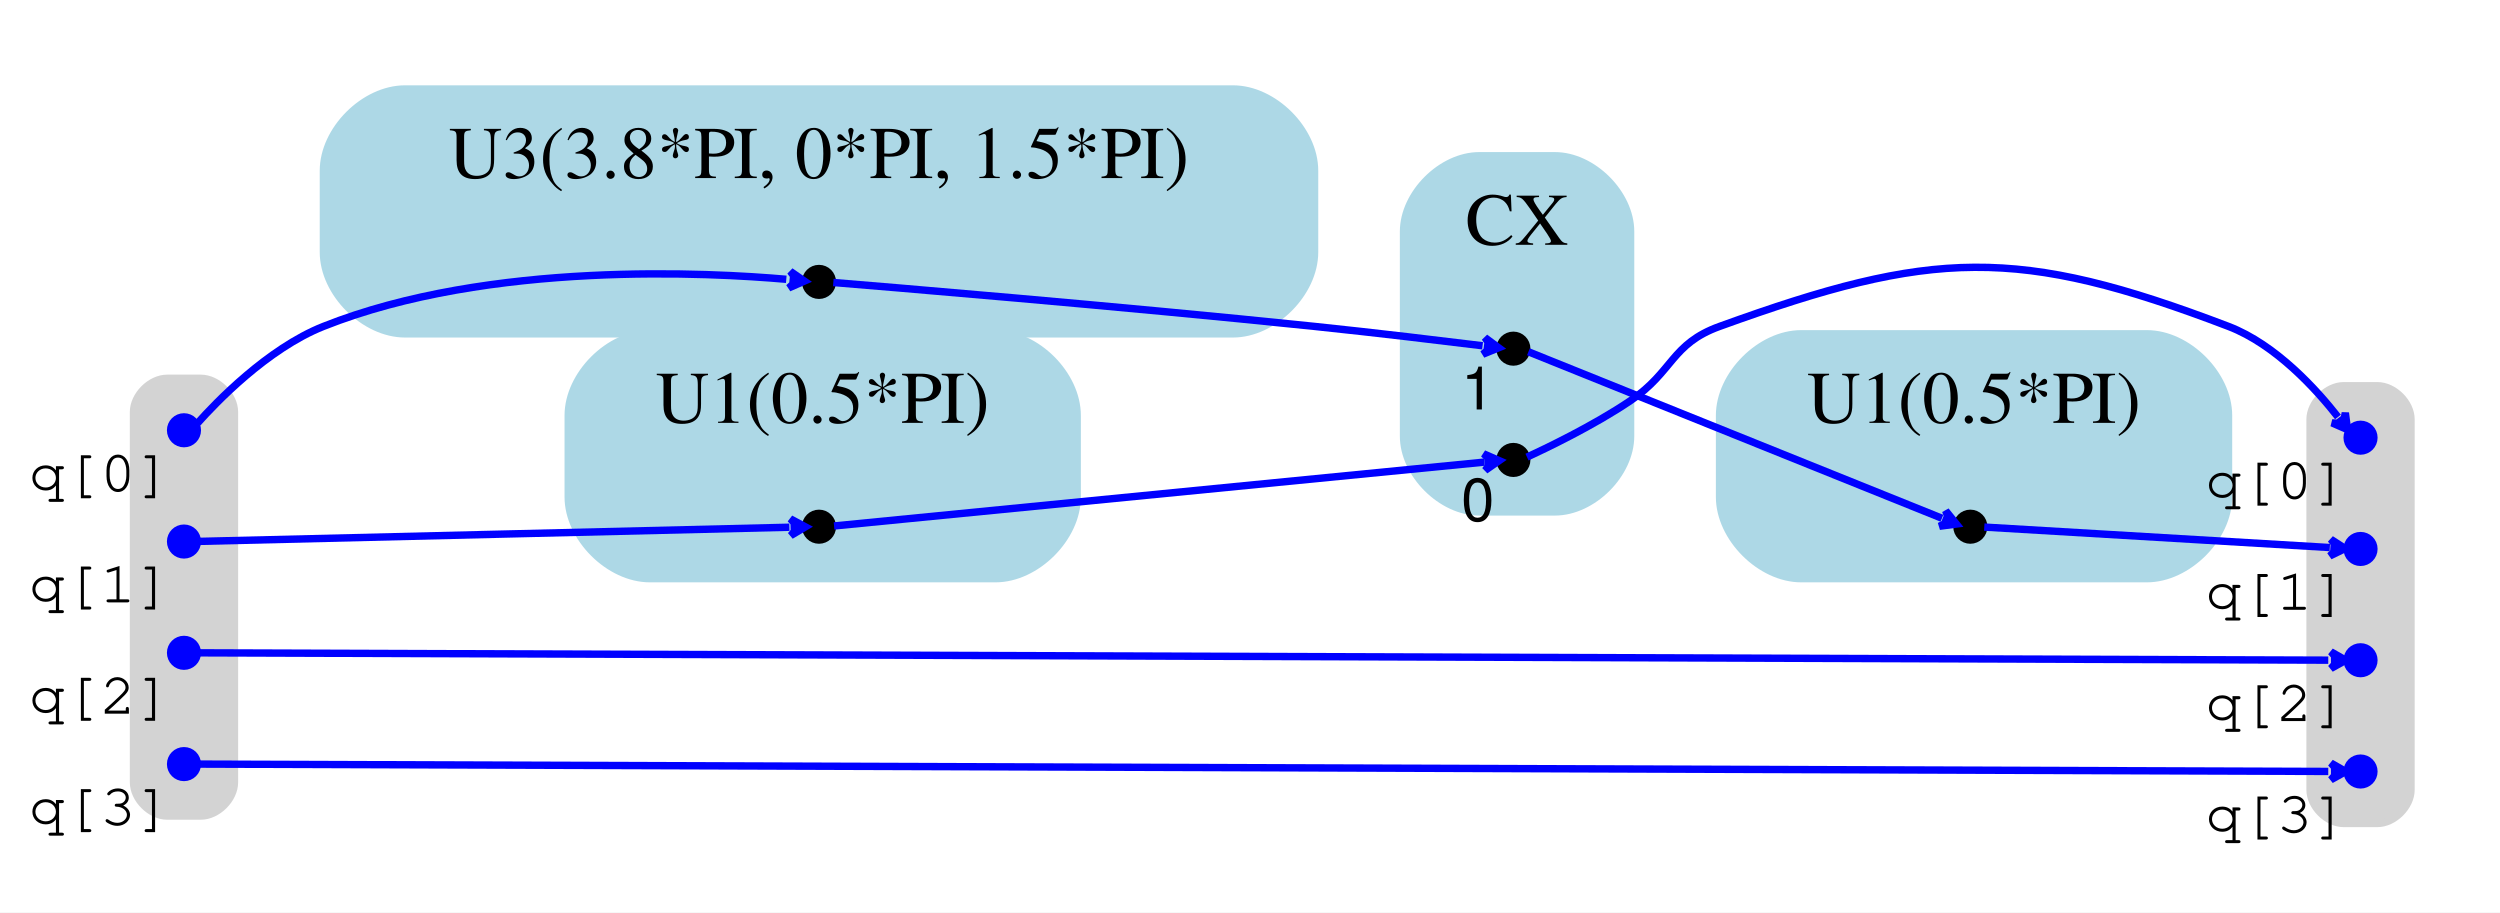
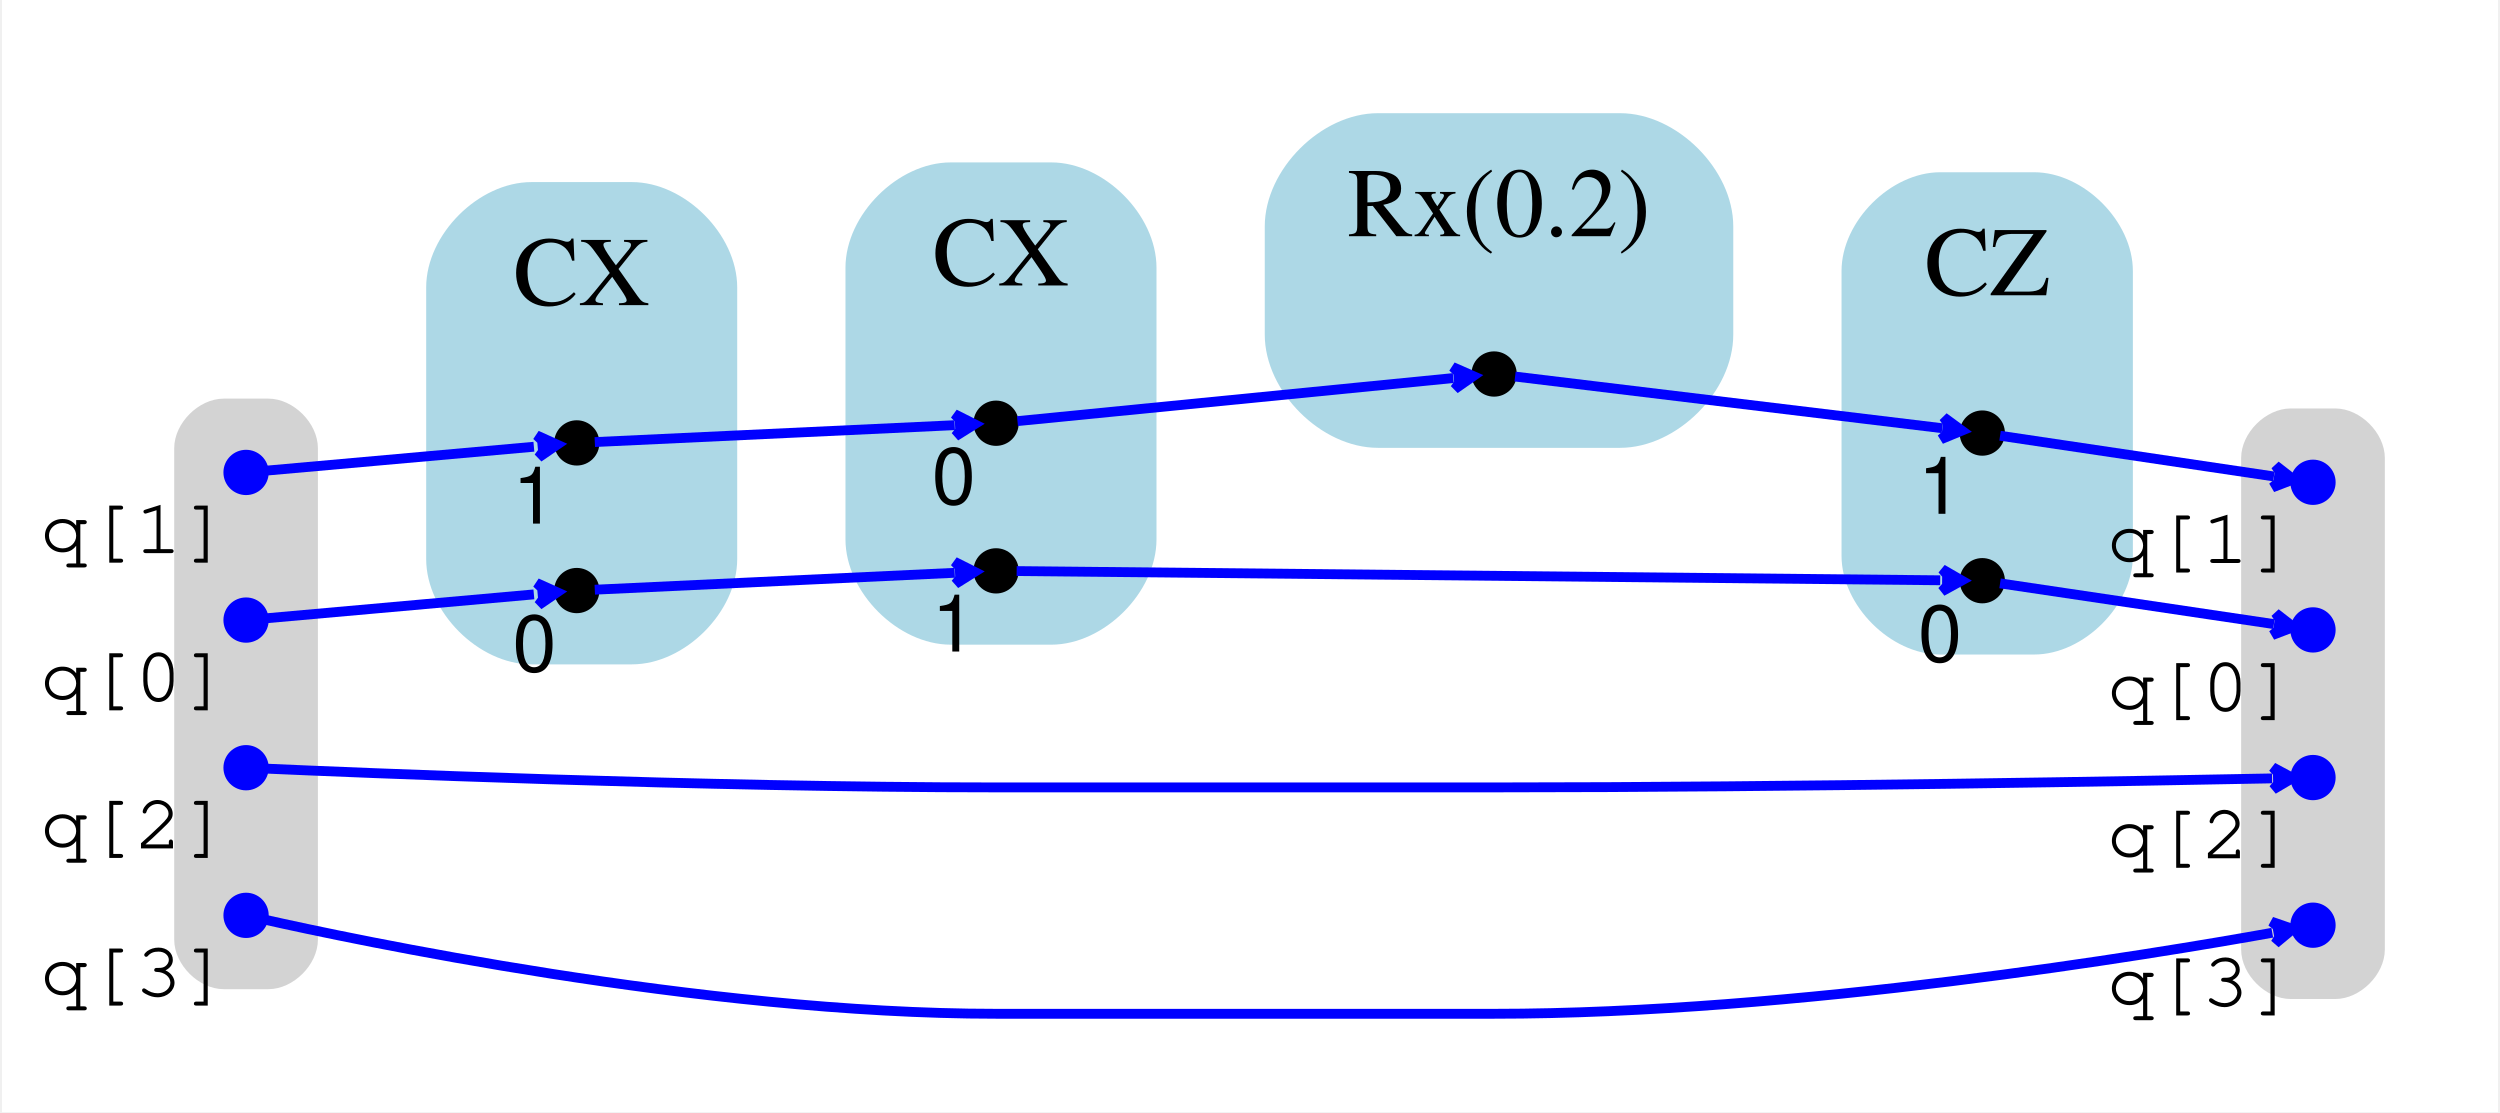
- <svg xmlns="http://www.w3.org/2000/svg" width="337pt" height="123pt" viewBox="0.00 0.00 337.00 123.00">
-   <g id="graph0" class="graph" transform="scale(1 1) rotate(0) translate(4 119)">
-     <polygon fill="white" stroke="transparent" points="-4,4 -4,-119 333,-119 333,4 -4,4" />
+ <svg xmlns="http://www.w3.org/2000/svg" width="254pt" height="113pt" viewBox="0.00 0.00 253.60 113.00">
+   <g id="graph0" class="graph" transform="scale(1 1) rotate(0) translate(4 109)">
+     <polygon fill="#ffffff" stroke="transparent" points="-4,4 -4,-109 249.6,-109 249.6,4 -4,4" />
    <g id="clust1" class="cluster">
-       <path fill="lightgrey" stroke="lightgrey" d="M18.53,-9C18.53,-9 23.07,-9 23.07,-9 25.33,-9 27.6,-11.27 27.6,-13.53 27.6,-13.53 27.6,-63.47 27.6,-63.47 27.6,-65.73 25.33,-68 23.07,-68 23.07,-68 18.53,-68 18.53,-68 16.27,-68 14,-65.73 14,-63.47 14,-63.47 14,-13.53 14,-13.53 14,-11.27 16.27,-9 18.53,-9" />
+       <path fill="#d3d3d3" stroke="#d3d3d3" d="M18.533,-9C18.533,-9 23.067,-9 23.067,-9 25.333,-9 27.6,-11.267 27.6,-13.533 27.6,-13.533 27.6,-63.467 27.6,-63.467 27.6,-65.733 25.333,-68 23.067,-68 23.067,-68 18.533,-68 18.533,-68 16.267,-68 14,-65.733 14,-63.467 14,-63.467 14,-13.533 14,-13.533 14,-11.267 16.267,-9 18.533,-9" />
    </g>
    <g id="clust3" class="cluster">
-       <path fill="lightgrey" stroke="lightgrey" d="M311.93,-8C311.93,-8 316.47,-8 316.47,-8 318.73,-8 321,-10.27 321,-12.53 321,-12.53 321,-62.47 321,-62.47 321,-64.73 318.73,-67 316.47,-67 316.47,-67 311.93,-67 311.93,-67 309.67,-67 307.4,-64.73 307.4,-62.47 307.4,-62.47 307.4,-12.53 307.4,-12.53 307.4,-10.27 309.67,-8 311.93,-8" />
+       <path fill="#d3d3d3" stroke="#d3d3d3" d="M228.533,-8C228.533,-8 233.067,-8 233.067,-8 235.333,-8 237.6,-10.267 237.6,-12.533 237.6,-12.533 237.6,-62.467 237.6,-62.467 237.6,-64.733 235.333,-67 233.067,-67 233.067,-67 228.533,-67 228.533,-67 226.267,-67 224,-64.733 224,-62.467 224,-62.467 224,-12.533 224,-12.533 224,-10.267 226.267,-8 228.533,-8" />
    </g>
    <g id="clust5" class="cluster">
-       <path fill="lightblue" stroke="lightblue" d="M195.4,-50C195.4,-50 205.6,-50 205.6,-50 210.7,-50 215.8,-55.1 215.8,-60.2 215.8,-60.2 215.8,-87.8 215.8,-87.8 215.8,-92.9 210.7,-98 205.6,-98 205.6,-98 195.4,-98 195.4,-98 190.3,-98 185.2,-92.9 185.2,-87.8 185.2,-87.8 185.2,-60.2 185.2,-60.2 185.2,-55.1 190.3,-50 195.4,-50" />
-       <text text-anchor="middle" x="200.5" y="-86" font-family="Times,serif" font-size="10.00">CX</text>
+       <path fill="#add8e6" stroke="#add8e6" d="M49.8,-42C49.8,-42 60,-42 60,-42 65.1,-42 70.2,-47.1 70.2,-52.2 70.2,-52.2 70.2,-79.8 70.2,-79.8 70.2,-84.9 65.1,-90 60,-90 60,-90 49.8,-90 49.8,-90 44.7,-90 39.6,-84.9 39.6,-79.8 39.6,-79.8 39.6,-52.2 39.6,-52.2 39.6,-47.1 44.7,-42 49.8,-42" />
+       <text text-anchor="middle" x="54.9" y="-78" font-family="Times,serif" font-size="10.00" fill="#000000">CX</text>
    </g>
    <g id="clust6" class="cluster">
-       <path fill="lightblue" stroke="lightblue" d="M50.6,-74C50.6,-74 162.2,-74 162.2,-74 167.7,-74 173.2,-79.5 173.2,-85 173.2,-85 173.2,-96 173.2,-96 173.2,-101.5 167.7,-107 162.2,-107 162.2,-107 50.6,-107 50.6,-107 45.1,-107 39.6,-101.5 39.6,-96 39.6,-96 39.6,-85 39.6,-85 39.6,-79.5 45.1,-74 50.6,-74" />
-       <text text-anchor="middle" x="106.4" y="-95" font-family="Times,serif" font-size="10.00">U3(3.8*PI, 0*PI, 1.5*PI)</text>
+       <path fill="#add8e6" stroke="#add8e6" d="M92.4,-44C92.4,-44 102.6,-44 102.6,-44 107.7,-44 112.8,-49.1 112.8,-54.2 112.8,-54.2 112.8,-81.8 112.8,-81.8 112.8,-86.9 107.7,-92 102.6,-92 102.6,-92 92.4,-92 92.4,-92 87.3,-92 82.2,-86.9 82.2,-81.8 82.2,-81.8 82.2,-54.2 82.2,-54.2 82.2,-49.1 87.3,-44 92.4,-44" />
+       <text text-anchor="middle" x="97.5" y="-80" font-family="Times,serif" font-size="10.00" fill="#000000">CX</text>
    </g>
    <g id="clust7" class="cluster">
-       <path fill="lightblue" stroke="lightblue" d="M238.8,-41C238.8,-41 285.4,-41 285.4,-41 290.9,-41 296.4,-46.5 296.4,-52 296.4,-52 296.4,-63 296.4,-63 296.4,-68.5 290.9,-74 285.4,-74 285.4,-74 238.8,-74 238.8,-74 233.3,-74 227.8,-68.5 227.8,-63 227.8,-63 227.8,-52 227.8,-52 227.8,-46.5 233.3,-41 238.8,-41" />
-       <text text-anchor="middle" x="262.1" y="-62" font-family="Times,serif" font-size="10.00">U1(0.5*PI)</text>
+       <path fill="#add8e6" stroke="#add8e6" d="M135.8,-64C135.8,-64 160.4,-64 160.4,-64 165.9,-64 171.4,-69.5 171.4,-75 171.4,-75 171.4,-86 171.4,-86 171.4,-91.5 165.9,-97 160.4,-97 160.4,-97 135.8,-97 135.8,-97 130.3,-97 124.8,-91.5 124.8,-86 124.8,-86 124.8,-75 124.8,-75 124.8,-69.5 130.3,-64 135.8,-64" />
+       <text text-anchor="middle" x="148.1" y="-85" font-family="Times,serif" font-size="10.00" fill="#000000">Rx(0.2)</text>
    </g>
    <g id="clust8" class="cluster">
-       <path fill="lightblue" stroke="lightblue" d="M83.6,-41C83.6,-41 130.2,-41 130.2,-41 135.7,-41 141.2,-46.5 141.2,-52 141.2,-52 141.2,-63 141.2,-63 141.2,-68.5 135.7,-74 130.2,-74 130.2,-74 83.6,-74 83.6,-74 78.1,-74 72.6,-68.5 72.6,-63 72.6,-63 72.6,-52 72.6,-52 72.6,-46.5 78.1,-41 83.6,-41" />
-       <text text-anchor="middle" x="106.9" y="-62" font-family="Times,serif" font-size="10.00">U1(0.5*PI)</text>
+       <path fill="#add8e6" stroke="#add8e6" d="M192.933,-43C192.933,-43 202.467,-43 202.467,-43 207.233,-43 212,-47.767 212,-52.533 212,-52.533 212,-81.467 212,-81.467 212,-86.233 207.233,-91 202.467,-91 202.467,-91 192.933,-91 192.933,-91 188.167,-91 183.4,-86.233 183.4,-81.467 183.4,-81.467 183.4,-52.533 183.4,-52.533 183.4,-47.767 188.167,-43 192.933,-43" />
+       <text text-anchor="middle" x="197.7" y="-79" font-family="Times,serif" font-size="10.00" fill="#000000">CZ</text>
    </g>
    <g id="node1" class="node">
-       <ellipse fill="blue" stroke="blue" cx="20.8" cy="-61" rx="1.8" ry="1.8" />
-       <text text-anchor="middle" x="9.5" y="-52.8" font-family="Courier,monospace" font-size="8.00">q[0]</text>
+       <ellipse fill="#0000ff" stroke="#0000ff" cx="20.8" cy="-46" rx="1.8" ry="1.8" />
+       <text text-anchor="middle" x="9.5" y="-37.8" font-family="Courier,monospace" font-size="8.00" fill="#000000">q[0]</text>
+     </g>
+     <g id="node9" class="node">
+       <ellipse fill="#000000" stroke="#000000" cx="54.4" cy="-49" rx="1.8" ry="1.8" />
+       <text text-anchor="middle" x="50.1" y="-40.8" font-family="Helvetica,sans-Serif" font-size="8.00" fill="#000000">0</text>
+     </g>
+     <g id="edge1" class="edge">
+       <path fill="none" stroke="#0000ff" d="M22.607,-46.161C27.754,-46.621 42.603,-47.947 50.043,-48.611" />
+       <polygon fill="#0000ff" stroke="#0000ff" points="52.417,-48.823 50.325,-49.766 51.421,-48.734 50.425,-48.645 50.425,-48.645 50.425,-48.645 51.421,-48.734 50.525,-47.525 52.417,-48.823 52.417,-48.823" />
+     </g>
+     <g id="node2" class="node">
+       <ellipse fill="#0000ff" stroke="#0000ff" cx="20.8" cy="-61" rx="1.8" ry="1.8" />
+       <text text-anchor="middle" x="9.5" y="-52.8" font-family="Courier,monospace" font-size="8.00" fill="#000000">q[1]</text>
+     </g>
+     <g id="node10" class="node">
+       <ellipse fill="#000000" stroke="#000000" cx="54.4" cy="-64" rx="1.8" ry="1.8" />
+       <text text-anchor="middle" x="50.1" y="-55.8" font-family="Helvetica,sans-Serif" font-size="8.00" fill="#000000">1</text>
+     </g>
+     <g id="edge2" class="edge">
+       <path fill="none" stroke="#0000ff" d="M22.607,-61.161C27.754,-61.621 42.603,-62.947 50.043,-63.611" />
+       <polygon fill="#0000ff" stroke="#0000ff" points="52.417,-63.823 50.325,-64.766 51.421,-63.734 50.425,-63.645 50.425,-63.645 50.425,-63.645 51.421,-63.734 50.525,-62.525 52.417,-63.823 52.417,-63.823" />
+     </g>
+     <g id="node3" class="node">
+       <ellipse fill="#0000ff" stroke="#0000ff" cx="20.8" cy="-31" rx="1.8" ry="1.8" />
+       <text text-anchor="middle" x="9.5" y="-22.8" font-family="Courier,monospace" font-size="8.00" fill="#000000">q[2]</text>
+     </g>
+     <g id="node7" class="node">
+       <ellipse fill="#0000ff" stroke="#0000ff" cx="230.8" cy="-30" rx="1.8" ry="1.8" />
+       <text text-anchor="middle" x="219.5" y="-21.8" font-family="Courier,monospace" font-size="8.00" fill="#000000">q[2]</text>
+     </g>
+     <g id="edge3" class="edge">
+       <path fill="none" stroke="#0000ff" d="M22.685,-30.914C31.248,-30.531 67.356,-29 97,-29 97,-29 97,-29 147.6,-29 177.935,-29 214.488,-29.673 226.645,-29.915" />
+       <polygon fill="#0000ff" stroke="#0000ff" points="228.742,-29.957 226.719,-31.041 227.742,-29.937 226.742,-29.917 226.742,-29.917 226.742,-29.917 227.742,-29.937 226.765,-28.792 228.742,-29.957 228.742,-29.957" />
+     </g>
+     <g id="node4" class="node">
+       <ellipse fill="#0000ff" stroke="#0000ff" cx="20.8" cy="-16" rx="1.8" ry="1.8" />
+       <text text-anchor="middle" x="9.5" y="-7.8" font-family="Courier,monospace" font-size="8.00" fill="#000000">q[3]</text>
+     </g>
+     <g id="node8" class="node">
+       <ellipse fill="#0000ff" stroke="#0000ff" cx="230.8" cy="-15" rx="1.8" ry="1.8" />
+       <text text-anchor="middle" x="219.5" y="-6.8" font-family="Courier,monospace" font-size="8.00" fill="#000000">q[3]</text>
+     </g>
+     <g id="edge4" class="edge">
+       <path fill="none" stroke="#0000ff" d="M22.673,-15.57C31.188,-13.656 67.113,-6 97,-6 97,-6 97,-6 147.6,-6 178.11,-6 214.551,-12.056 226.662,-14.233" />
+       <polygon fill="#0000ff" stroke="#0000ff" points="228.75,-14.613 226.581,-15.361 227.767,-14.434 226.783,-14.255 226.783,-14.255 226.783,-14.255 227.767,-14.434 226.985,-13.148 228.75,-14.613 228.75,-14.613" />
+     </g>
+     <g id="node5" class="node">
+       <ellipse fill="#0000ff" stroke="#0000ff" cx="230.8" cy="-45" rx="1.8" ry="1.8" />
+       <text text-anchor="middle" x="219.5" y="-36.8" font-family="Courier,monospace" font-size="8.00" fill="#000000">q[0]</text>
+     </g>
+     <g id="node6" class="node">
+       <ellipse fill="#0000ff" stroke="#0000ff" cx="230.8" cy="-60" rx="1.8" ry="1.8" />
+       <text text-anchor="middle" x="219.5" y="-51.8" font-family="Courier,monospace" font-size="8.00" fill="#000000">q[1]</text>
+     </g>
+     <g id="node12" class="node">
+       <ellipse fill="#000000" stroke="#000000" cx="97" cy="-51" rx="1.8" ry="1.8" />
+       <text text-anchor="middle" x="92.7" y="-42.8" font-family="Helvetica,sans-Serif" font-size="8.00" fill="#000000">1</text>
+     </g>
+     <g id="edge5" class="edge">
+       <path fill="none" stroke="#0000ff" d="M56.23,-49.086C62.573,-49.384 83.715,-50.376 92.796,-50.803" />
+       <polygon fill="#0000ff" stroke="#0000ff" points="94.829,-50.898 92.778,-51.928 93.83,-50.851 92.831,-50.804 92.831,-50.804 92.831,-50.804 93.83,-50.851 92.884,-49.68 94.829,-50.898 94.829,-50.898" />
    </g>
    <g id="node11" class="node">
-       <ellipse fill="black" stroke="black" cx="106.4" cy="-81" rx="1.8" ry="1.8" />
+       <ellipse fill="#000000" stroke="#000000" cx="97" cy="-66" rx="1.8" ry="1.8" />
+       <text text-anchor="middle" x="92.7" y="-57.8" font-family="Helvetica,sans-Serif" font-size="8.00" fill="#000000">0</text>
    </g>
-     <g id="edge1" class="edge">
-       <path fill="none" stroke="blue" d="M22.64,-61.97C25,-64.62 32,-71.98 39.6,-75 62.01,-83.92 91.99,-82.23 101.99,-81.35" />
-       <polygon fill="blue" stroke="blue" points="104.43,-81.11 102.54,-82.42 103.43,-81.21 102.43,-81.31 102.43,-81.31 102.43,-81.31 103.43,-81.21 102.33,-80.19 104.43,-81.11 104.43,-81.11" />
-     </g>
-     <g id="node2" class="node">
-       <ellipse fill="blue" stroke="blue" cx="20.8" cy="-46" rx="1.8" ry="1.8" />
-       <text text-anchor="middle" x="9.5" y="-37.8" font-family="Courier,monospace" font-size="8.00">q[1]</text>
+     <g id="edge6" class="edge">
+       <path fill="none" stroke="#0000ff" d="M56.23,-64.086C62.573,-64.384 83.715,-65.376 92.796,-65.803" />
+       <polygon fill="#0000ff" stroke="#0000ff" points="94.829,-65.898 92.778,-66.928 93.83,-65.851 92.831,-65.804 92.831,-65.804 92.831,-65.804 93.83,-65.851 92.884,-64.68 94.829,-65.898 94.829,-65.898" />
    </g>
    <g id="node13" class="node">
-       <ellipse fill="black" stroke="black" cx="106.4" cy="-48" rx="1.8" ry="1.8" />
+       <ellipse fill="#000000" stroke="#000000" cx="147.6" cy="-71" rx="1.8" ry="1.8" />
    </g>
-     <g id="edge2" class="edge">
-       <path fill="none" stroke="blue" d="M22.74,-46.02C30.81,-46.22 88.55,-47.6 102.41,-47.93" />
-       <polygon fill="blue" stroke="blue" points="104.57,-47.98 102.55,-49.06 103.57,-47.96 102.57,-47.93 102.57,-47.93 102.57,-47.93 103.57,-47.96 102.6,-46.81 104.57,-47.98 104.57,-47.98" />
+     <g id="edge8" class="edge">
+       <path fill="none" stroke="#0000ff" d="M99.174,-66.215C106.912,-66.98 133.197,-69.577 143.453,-70.59" />
+       <polygon fill="#0000ff" stroke="#0000ff" points="145.49,-70.791 143.389,-71.714 144.495,-70.693 143.5,-70.595 143.5,-70.595 143.5,-70.595 144.495,-70.693 143.611,-69.475 145.49,-70.791 145.49,-70.791" />
    </g>
-     <g id="node3" class="node">
-       <ellipse fill="blue" stroke="blue" cx="20.8" cy="-31" rx="1.8" ry="1.8" />
-       <text text-anchor="middle" x="9.5" y="-22.8" font-family="Courier,monospace" font-size="8.00">q[2]</text>
-     </g>
-     <g id="node7" class="node">
-       <ellipse fill="blue" stroke="blue" cx="314.2" cy="-30" rx="1.8" ry="1.8" />
-       <text text-anchor="middle" x="302.9" y="-21.8" font-family="Courier,monospace" font-size="8.00">q[2]</text>
-     </g>
-     <g id="edge3" class="edge">
-       <path fill="none" stroke="blue" d="M22.64,-31C38.61,-30.94 278.57,-30.12 309.85,-30.01" />
-       <polygon fill="blue" stroke="blue" points="312.21,-30 310.21,-31.14 311.21,-30.01 310.21,-30.01 310.21,-30.01 310.21,-30.01 311.21,-30.01 310.21,-28.89 312.21,-30 312.21,-30" />
-     </g>
-     <g id="node4" class="node">
-       <ellipse fill="blue" stroke="blue" cx="20.8" cy="-16" rx="1.8" ry="1.8" />
-       <text text-anchor="middle" x="9.5" y="-7.8" font-family="Courier,monospace" font-size="8.00">q[3]</text>
-     </g>
-     <g id="node8" class="node">
-       <ellipse fill="blue" stroke="blue" cx="314.2" cy="-15" rx="1.8" ry="1.8" />
-       <text text-anchor="middle" x="302.9" y="-6.8" font-family="Courier,monospace" font-size="8.00">q[3]</text>
-     </g>
-     <g id="edge4" class="edge">
-       <path fill="none" stroke="blue" d="M22.64,-16C38.61,-15.94 278.57,-15.12 309.85,-15.01" />
-       <polygon fill="blue" stroke="blue" points="312.21,-15 310.21,-16.14 311.21,-15.01 310.21,-15.01 310.21,-15.01 310.21,-15.01 311.21,-15.01 310.21,-13.89 312.21,-15 312.21,-15" />
-     </g>
-     <g id="node5" class="node">
-       <ellipse fill="blue" stroke="blue" cx="314.2" cy="-60" rx="1.8" ry="1.8" />
-       <text text-anchor="middle" x="302.9" y="-51.8" font-family="Courier,monospace" font-size="8.00">q[0]</text>
-     </g>
-     <g id="node6" class="node">
-       <ellipse fill="blue" stroke="blue" cx="314.2" cy="-45" rx="1.8" ry="1.8" />
-       <text text-anchor="middle" x="302.9" y="-36.8" font-family="Courier,monospace" font-size="8.00">q[1]</text>
-     </g>
-     <g id="node9" class="node">
-       <ellipse fill="black" stroke="black" cx="200" cy="-57" rx="1.8" ry="1.8" />
-       <text text-anchor="middle" x="195.2" y="-48.8" font-family="Helvetica,sans-Serif" font-size="8.00">0</text>
-     </g>
-     <g id="edge5" class="edge">
-       <path fill="none" stroke="blue" d="M201.84,-57.38C204.14,-58.44 210.77,-61.59 215.8,-65 221.55,-68.89 221.27,-72.64 227.8,-75 256.47,-85.38 267.91,-85.87 296.4,-75 302.81,-72.55 308.33,-66.41 311.16,-62.79" />
-       <polygon fill="blue" stroke="blue" points="312.45,-61.08 312.15,-63.35 311.85,-61.88 311.25,-62.68 311.25,-62.68 311.25,-62.68 311.85,-61.88 310.35,-62 312.45,-61.08 312.45,-61.08" />
-     </g>
-     <g id="node10" class="node">
-       <ellipse fill="black" stroke="black" cx="200" cy="-72" rx="1.8" ry="1.8" />
-       <text text-anchor="middle" x="195.2" y="-63.8" font-family="Helvetica,sans-Serif" font-size="8.00">1</text>
-     </g>
-     <g id="node12" class="node">
-       <ellipse fill="black" stroke="black" cx="261.6" cy="-48" rx="1.8" ry="1.8" />
-     </g>
-     <g id="edge6" class="edge">
-       <path fill="none" stroke="blue" d="M202.03,-71.58C208.82,-68.85 246.99,-53.48 257.77,-49.14" />
-       <polygon fill="blue" stroke="blue" points="259.72,-48.36 258.28,-50.15 258.79,-48.73 257.86,-49.1 257.86,-49.1 257.86,-49.1 258.79,-48.73 257.44,-48.06 259.72,-48.36 259.72,-48.36" />
+     <g id="node14" class="node">
+       <ellipse fill="#000000" stroke="#000000" cx="197.2" cy="-50" rx="1.8" ry="1.8" />
+       <text text-anchor="middle" x="192.9" y="-41.8" font-family="Helvetica,sans-Serif" font-size="8.00" fill="#000000">0</text>
    </g>
    <g id="edge7" class="edge">
-       <path fill="none" stroke="blue" d="M108.33,-80.92C114.2,-80.44 146.73,-77.75 173.2,-75 181.37,-74.15 190.99,-72.99 195.85,-72.39" />
-       <polygon fill="blue" stroke="blue" points="198.02,-72.12 196.17,-73.49 197.02,-72.25 196.03,-72.37 196.03,-72.37 196.03,-72.37 197.02,-72.25 195.89,-71.25 198.02,-72.12 198.02,-72.12" />
+       <path fill="none" stroke="#0000ff" d="M99.093,-50.979C111.522,-50.855 175.677,-50.215 192.926,-50.043" />
+       <polygon fill="#0000ff" stroke="#0000ff" points="195.119,-50.021 193.13,-51.166 194.119,-50.031 193.119,-50.041 193.119,-50.041 193.119,-50.041 194.119,-50.031 193.107,-48.916 195.119,-50.021 195.119,-50.021" />
    </g>
-     <g id="edge8" class="edge">
-       <path fill="none" stroke="blue" d="M263.48,-47.95C269.09,-47.62 300.03,-45.78 310.06,-45.19" />
-       <polygon fill="blue" stroke="blue" points="312.13,-45.06 310.2,-46.3 311.13,-45.12 310.13,-45.18 310.13,-45.18 310.13,-45.18 311.13,-45.12 310.07,-44.06 312.13,-45.06 312.13,-45.06" />
+     <g id="node15" class="node">
+       <ellipse fill="#000000" stroke="#000000" cx="197.2" cy="-65" rx="1.8" ry="1.8" />
+       <text text-anchor="middle" x="192.9" y="-56.8" font-family="Helvetica,sans-Serif" font-size="8.00" fill="#000000">1</text>
    </g>
    <g id="edge9" class="edge">
-       <path fill="none" stroke="blue" d="M108.43,-48.1C117.35,-48.98 181.59,-55.29 196.1,-56.71" />
-       <polygon fill="blue" stroke="blue" points="198.09,-56.91 195.99,-57.83 197.1,-56.81 196.1,-56.72 196.1,-56.72 196.1,-56.72 197.1,-56.81 196.21,-55.6 198.09,-56.91 198.09,-56.91" />
+       <path fill="none" stroke="#0000ff" d="M149.731,-70.742C157.316,-69.825 183.082,-66.708 193.135,-65.492" />
+       <polygon fill="#0000ff" stroke="#0000ff" points="195.132,-65.25 193.281,-66.607 194.139,-65.37 193.146,-65.49 193.146,-65.49 193.146,-65.49 194.139,-65.37 193.011,-64.374 195.132,-65.25 195.132,-65.25" />
+     </g>
+     <g id="edge11" class="edge">
+       <path fill="none" stroke="#0000ff" d="M199.006,-49.731C204.244,-48.952 219.527,-46.678 226.828,-45.591" />
+       <polygon fill="#0000ff" stroke="#0000ff" points="228.817,-45.295 227.005,-46.702 227.828,-45.442 226.839,-45.59 226.839,-45.59 226.839,-45.59 227.828,-45.442 226.674,-44.477 228.817,-45.295 228.817,-45.295" />
+     </g>
+     <g id="edge10" class="edge">
+       <path fill="none" stroke="#0000ff" d="M199.006,-64.731C204.244,-63.952 219.527,-61.678 226.828,-60.591" />
+       <polygon fill="#0000ff" stroke="#0000ff" points="228.817,-60.295 227.005,-61.702 227.828,-60.442 226.839,-60.59 226.839,-60.59 226.839,-60.59 227.828,-60.442 226.674,-59.477 228.817,-60.295 228.817,-60.295" />
    </g>
  </g>
</svg>
